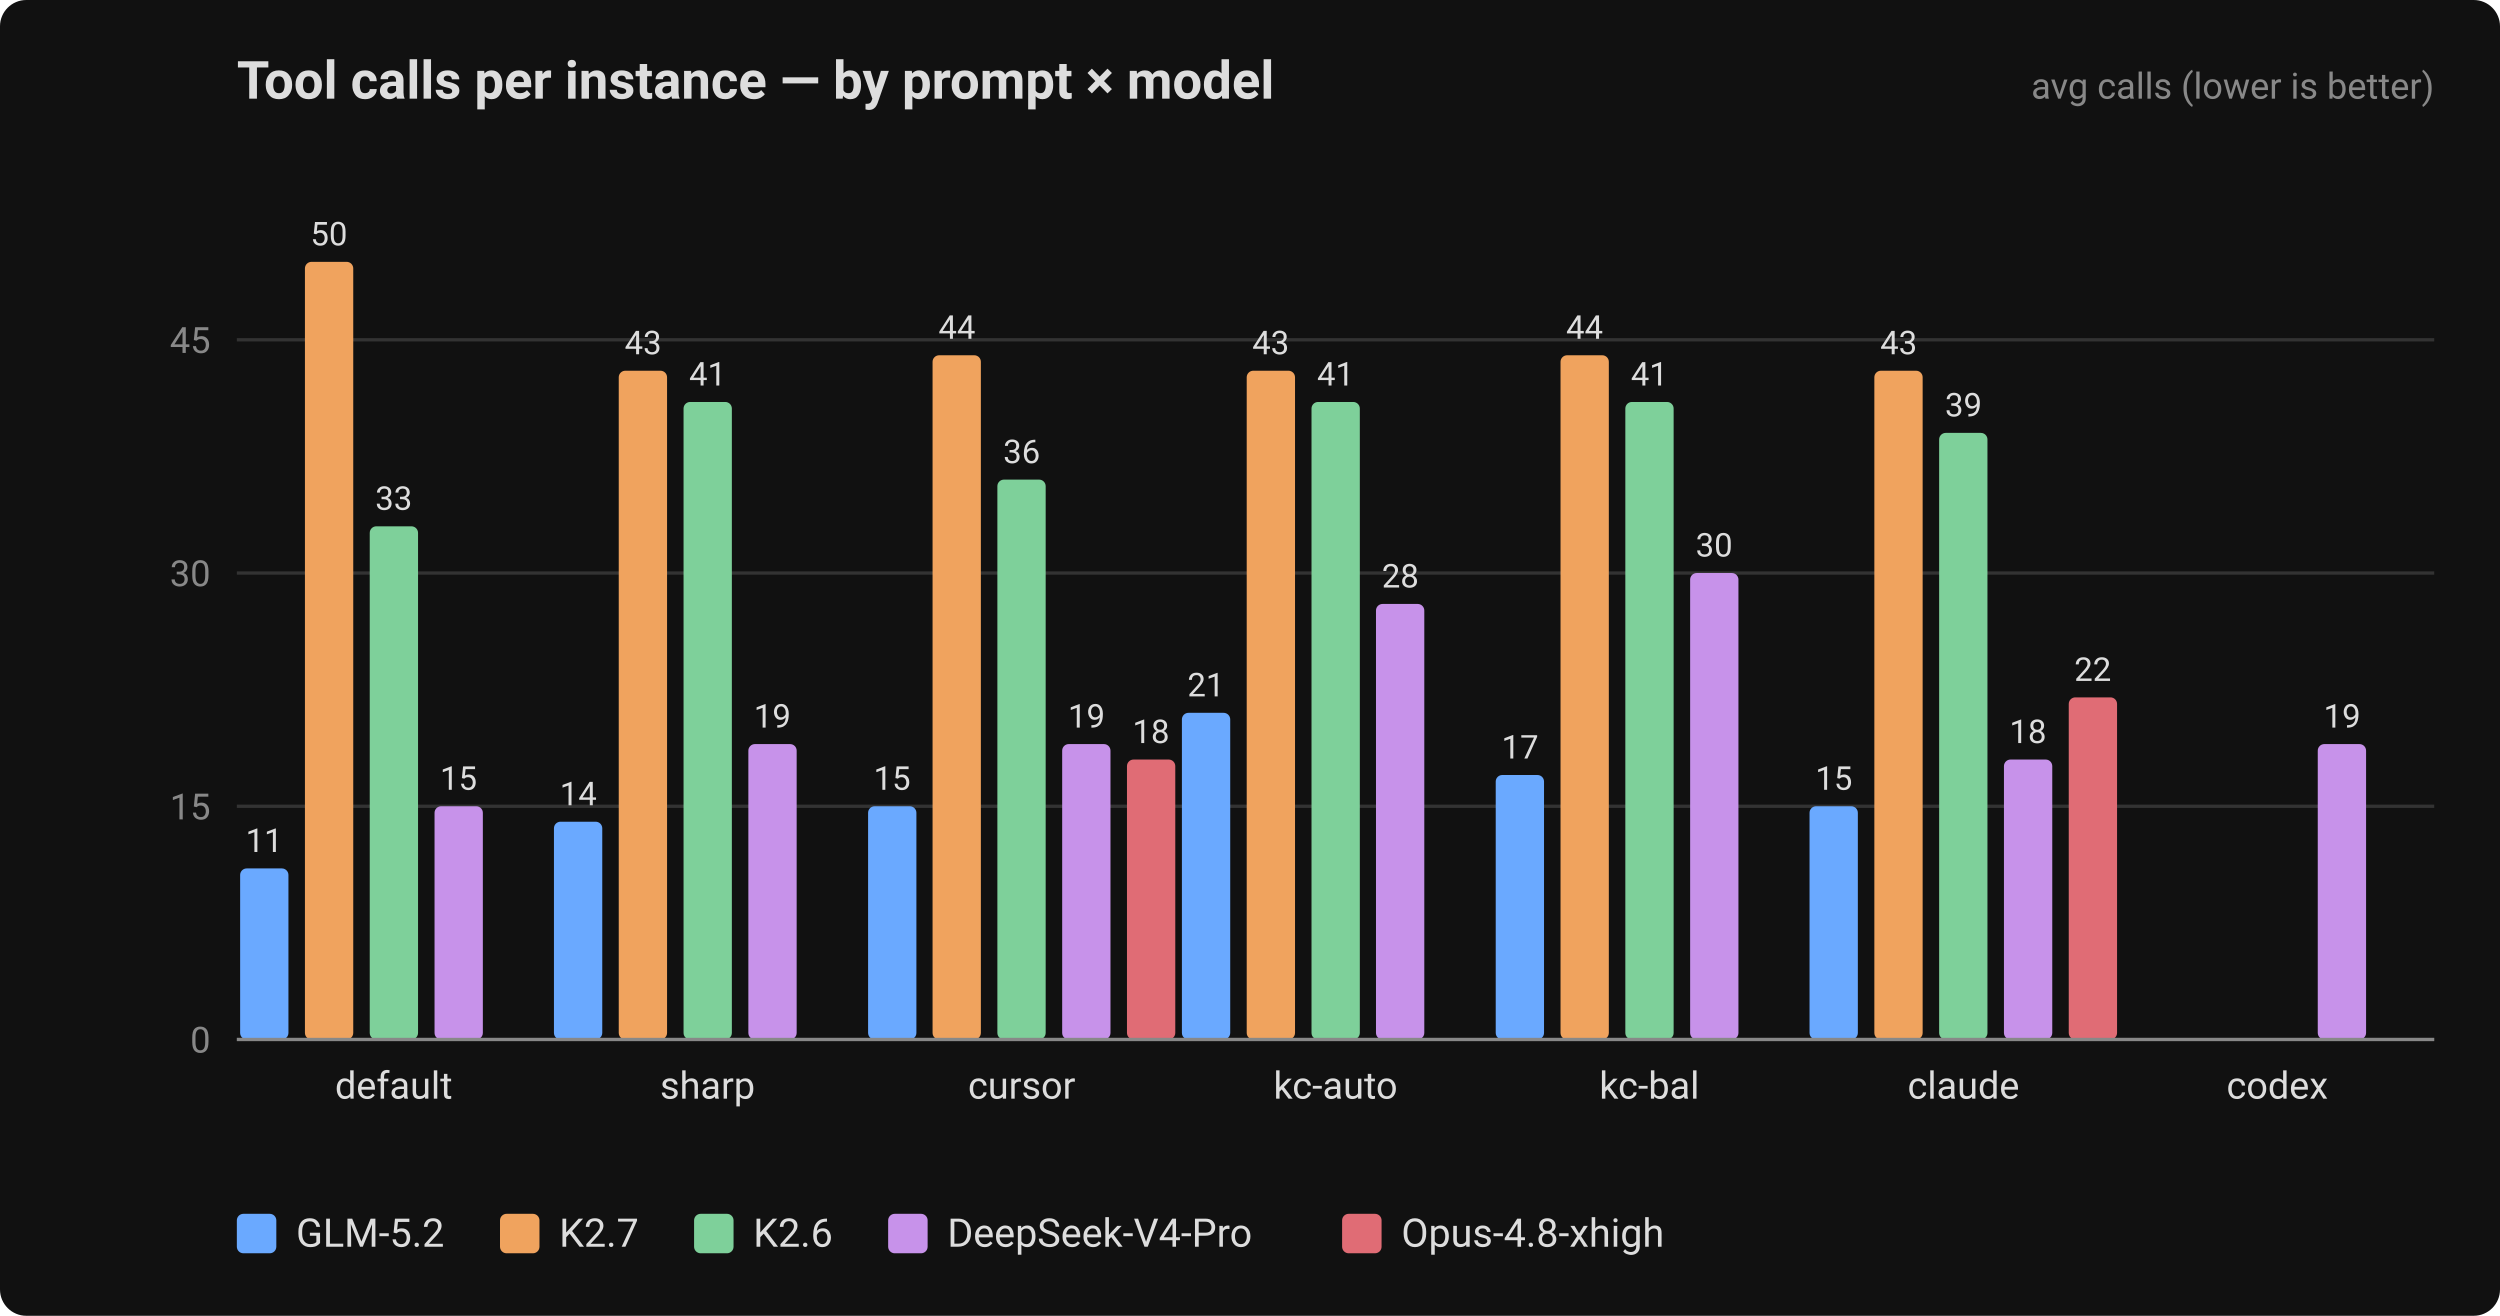
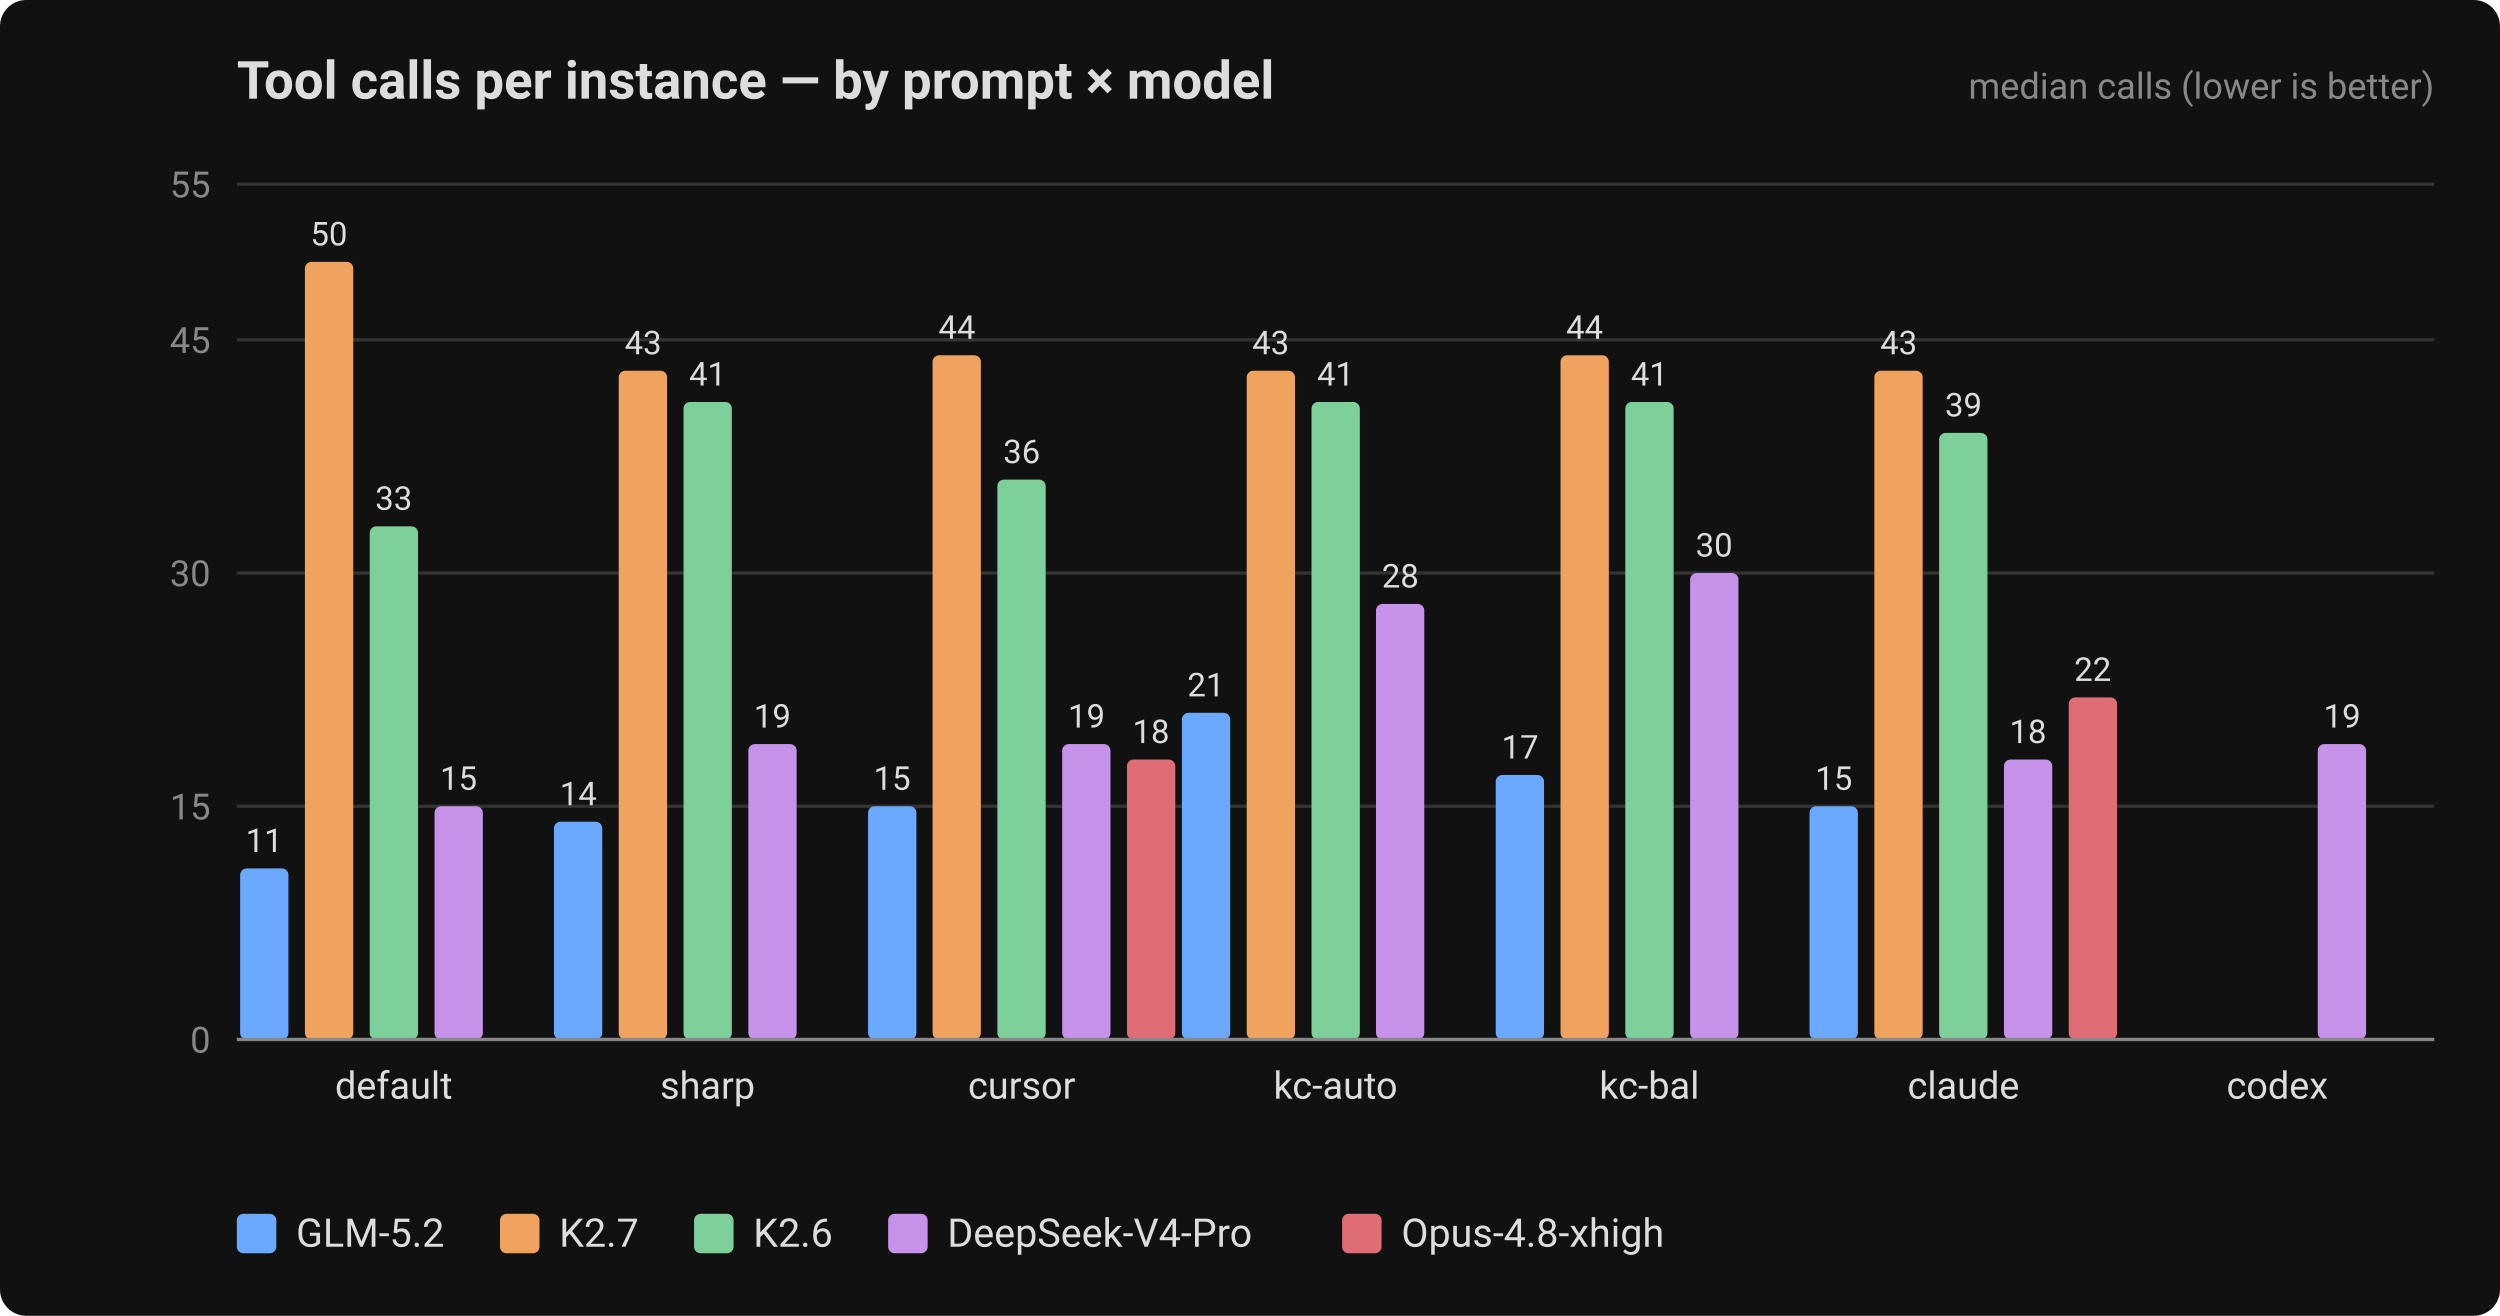
<svg xmlns="http://www.w3.org/2000/svg" width="760" height="400" viewBox="0 0 760 400" font-family="-apple-system,Segoe UI,Roboto,sans-serif">
  <rect width="760" height="400" fill="#111" rx="8" />
  <text x="72" y="30" fill="#ddd" font-size="16" font-weight="600">Tool calls per instance — by prompt × model</text>
-   <text x="740" y="30" fill="#888" font-size="11" text-anchor="end">avg calls (lower is better)</text>
+   <text x="740" y="30" fill="#888" font-size="11" text-anchor="end">median calls (lower is better)</text>
  <line x1="72" y1="316.0" x2="740" y2="316.0" stroke="#333" stroke-width="1" />
  <text x="64" y="320.0" fill="#888" font-size="11" text-anchor="end">0</text>
  <line x1="72" y1="245.1" x2="740" y2="245.1" stroke="#333" stroke-width="1" />
  <text x="64" y="249.1" fill="#888" font-size="11" text-anchor="end">15</text>
  <line x1="72" y1="174.2" x2="740" y2="174.2" stroke="#333" stroke-width="1" />
  <text x="64" y="178.2" fill="#888" font-size="11" text-anchor="end">30</text>
  <line x1="72" y1="103.3" x2="740" y2="103.3" stroke="#333" stroke-width="1" />
  <text x="64" y="107.3" fill="#888" font-size="11" text-anchor="end">45</text>
+   <line x1="72" y1="56.0" x2="740" y2="56.0" stroke="#333" stroke-width="1" />
+   <text x="64" y="60.0" fill="#888" font-size="11" text-anchor="end">55</text>
  <rect x="73.0" y="264.0" width="14.686" height="52.0" fill="#6aa9ff" rx="2" />
  <text x="80.3" y="259.0" fill="#ddd" font-size="10" text-anchor="middle">11</text>
  <rect x="92.7" y="79.6" width="14.686" height="236.4" fill="#f0a35e" rx="2" />
  <text x="100.0" y="74.6" fill="#ddd" font-size="10" text-anchor="middle">50</text>
  <rect x="112.4" y="160.0" width="14.686" height="156.0" fill="#7ed09a" rx="2" />
  <text x="119.7" y="155.0" fill="#ddd" font-size="10" text-anchor="middle">33</text>
  <rect x="132.1" y="245.1" width="14.686" height="70.9" fill="#c792ea" rx="2" />
  <text x="139.4" y="240.1" fill="#ddd" font-size="10" text-anchor="middle">15</text>
  <text x="119.7" y="334" fill="#ddd" font-size="11.5" text-anchor="middle">default</text>
  <rect x="168.4" y="249.8" width="14.686" height="66.2" fill="#6aa9ff" rx="2" />
  <text x="175.8" y="244.8" fill="#ddd" font-size="10" text-anchor="middle">14</text>
  <rect x="188.1" y="112.7" width="14.686" height="203.3" fill="#f0a35e" rx="2" />
  <text x="195.5" y="107.7" fill="#ddd" font-size="10" text-anchor="middle">43</text>
  <rect x="207.8" y="122.2" width="14.686" height="193.8" fill="#7ed09a" rx="2" />
  <text x="215.1" y="117.2" fill="#ddd" font-size="10" text-anchor="middle">41</text>
  <rect x="227.5" y="226.2" width="14.686" height="89.8" fill="#c792ea" rx="2" />
  <text x="234.8" y="221.2" fill="#ddd" font-size="10" text-anchor="middle">19</text>
  <text x="215.1" y="334" fill="#ddd" font-size="11.5" text-anchor="middle">sharp</text>
  <rect x="263.9" y="245.1" width="14.686" height="70.9" fill="#6aa9ff" rx="2" />
  <text x="271.2" y="240.1" fill="#ddd" font-size="10" text-anchor="middle">15</text>
  <rect x="283.5" y="108.0" width="14.686" height="208.0" fill="#f0a35e" rx="2" />
  <text x="290.9" y="103.0" fill="#ddd" font-size="10" text-anchor="middle">44</text>
  <rect x="303.2" y="145.8" width="14.686" height="170.2" fill="#7ed09a" rx="2" />
  <text x="310.6" y="140.8" fill="#ddd" font-size="10" text-anchor="middle">36</text>
  <rect x="322.9" y="226.2" width="14.686" height="89.8" fill="#c792ea" rx="2" />
  <text x="330.3" y="221.2" fill="#ddd" font-size="10" text-anchor="middle">19</text>
  <rect x="342.6" y="230.9" width="14.686" height="85.1" fill="#e06c75" rx="2" />
  <text x="349.9" y="225.9" fill="#ddd" font-size="10" text-anchor="middle">18</text>
  <text x="310.6" y="334" fill="#ddd" font-size="11.5" text-anchor="middle">cursor</text>
  <rect x="359.3" y="216.7" width="14.686" height="99.3" fill="#6aa9ff" rx="2" />
  <text x="366.6" y="211.7" fill="#ddd" font-size="10" text-anchor="middle">21</text>
  <rect x="379.0" y="112.7" width="14.686" height="203.3" fill="#f0a35e" rx="2" />
  <text x="386.3" y="107.7" fill="#ddd" font-size="10" text-anchor="middle">43</text>
  <rect x="398.7" y="122.2" width="14.686" height="193.8" fill="#7ed09a" rx="2" />
  <text x="406.0" y="117.2" fill="#ddd" font-size="10" text-anchor="middle">41</text>
  <rect x="418.3" y="183.6" width="14.686" height="132.4" fill="#c792ea" rx="2" />
  <text x="425.7" y="178.6" fill="#ddd" font-size="10" text-anchor="middle">28</text>
  <text x="406.0" y="334" fill="#ddd" font-size="11.5" text-anchor="middle">kc-auto</text>
  <rect x="454.7" y="235.6" width="14.686" height="80.4" fill="#6aa9ff" rx="2" />
  <text x="462.1" y="230.6" fill="#ddd" font-size="10" text-anchor="middle">17</text>
  <rect x="474.4" y="108.0" width="14.686" height="208.0" fill="#f0a35e" rx="2" />
  <text x="481.7" y="103.0" fill="#ddd" font-size="10" text-anchor="middle">44</text>
  <rect x="494.1" y="122.2" width="14.686" height="193.8" fill="#7ed09a" rx="2" />
  <text x="501.4" y="117.2" fill="#ddd" font-size="10" text-anchor="middle">41</text>
  <rect x="513.8" y="174.2" width="14.686" height="141.8" fill="#c792ea" rx="2" />
  <text x="521.1" y="169.2" fill="#ddd" font-size="10" text-anchor="middle">30</text>
  <text x="501.4" y="334" fill="#ddd" font-size="11.5" text-anchor="middle">kc-bal</text>
  <rect x="550.1" y="245.1" width="14.686" height="70.9" fill="#6aa9ff" rx="2" />
  <text x="557.5" y="240.1" fill="#ddd" font-size="10" text-anchor="middle">15</text>
  <rect x="569.8" y="112.7" width="14.686" height="203.3" fill="#f0a35e" rx="2" />
  <text x="577.2" y="107.7" fill="#ddd" font-size="10" text-anchor="middle">43</text>
  <rect x="589.5" y="131.6" width="14.686" height="184.4" fill="#7ed09a" rx="2" />
  <text x="596.9" y="126.6" fill="#ddd" font-size="10" text-anchor="middle">39</text>
  <rect x="609.2" y="230.9" width="14.686" height="85.1" fill="#c792ea" rx="2" />
  <text x="616.5" y="225.9" fill="#ddd" font-size="10" text-anchor="middle">18</text>
  <rect x="628.9" y="212.0" width="14.686" height="104.0" fill="#e06c75" rx="2" />
  <text x="636.2" y="207.0" fill="#ddd" font-size="10" text-anchor="middle">22</text>
  <text x="596.9" y="334" fill="#ddd" font-size="11.5" text-anchor="middle">claude</text>
  <rect x="704.6" y="226.2" width="14.686" height="89.8" fill="#c792ea" rx="2" />
  <text x="712.0" y="221.2" fill="#ddd" font-size="10" text-anchor="middle">19</text>
  <text x="692.3" y="334" fill="#ddd" font-size="11.5" text-anchor="middle">codex</text>
  <line x1="72" y1="316" x2="740" y2="316" stroke="#888" stroke-width="1" />
  <rect x="72" y="369" width="12" height="12" fill="#6aa9ff" rx="2" />
  <text x="90" y="379" fill="#ddd" font-size="12">GLM-5.2</text>
  <rect x="152" y="369" width="12" height="12" fill="#f0a35e" rx="2" />
  <text x="170" y="379" fill="#ddd" font-size="12">K2.7</text>
  <rect x="211" y="369" width="12" height="12" fill="#7ed09a" rx="2" />
  <text x="229" y="379" fill="#ddd" font-size="12">K2.6</text>
  <rect x="270" y="369" width="12" height="12" fill="#c792ea" rx="2" />
  <text x="288" y="379" fill="#ddd" font-size="12">DeepSeek-V4-Pro</text>
  <rect x="408" y="369" width="12" height="12" fill="#e06c75" rx="2" />
  <text x="426" y="379" fill="#ddd" font-size="12">Opus-4.8-xhigh</text>
</svg>
